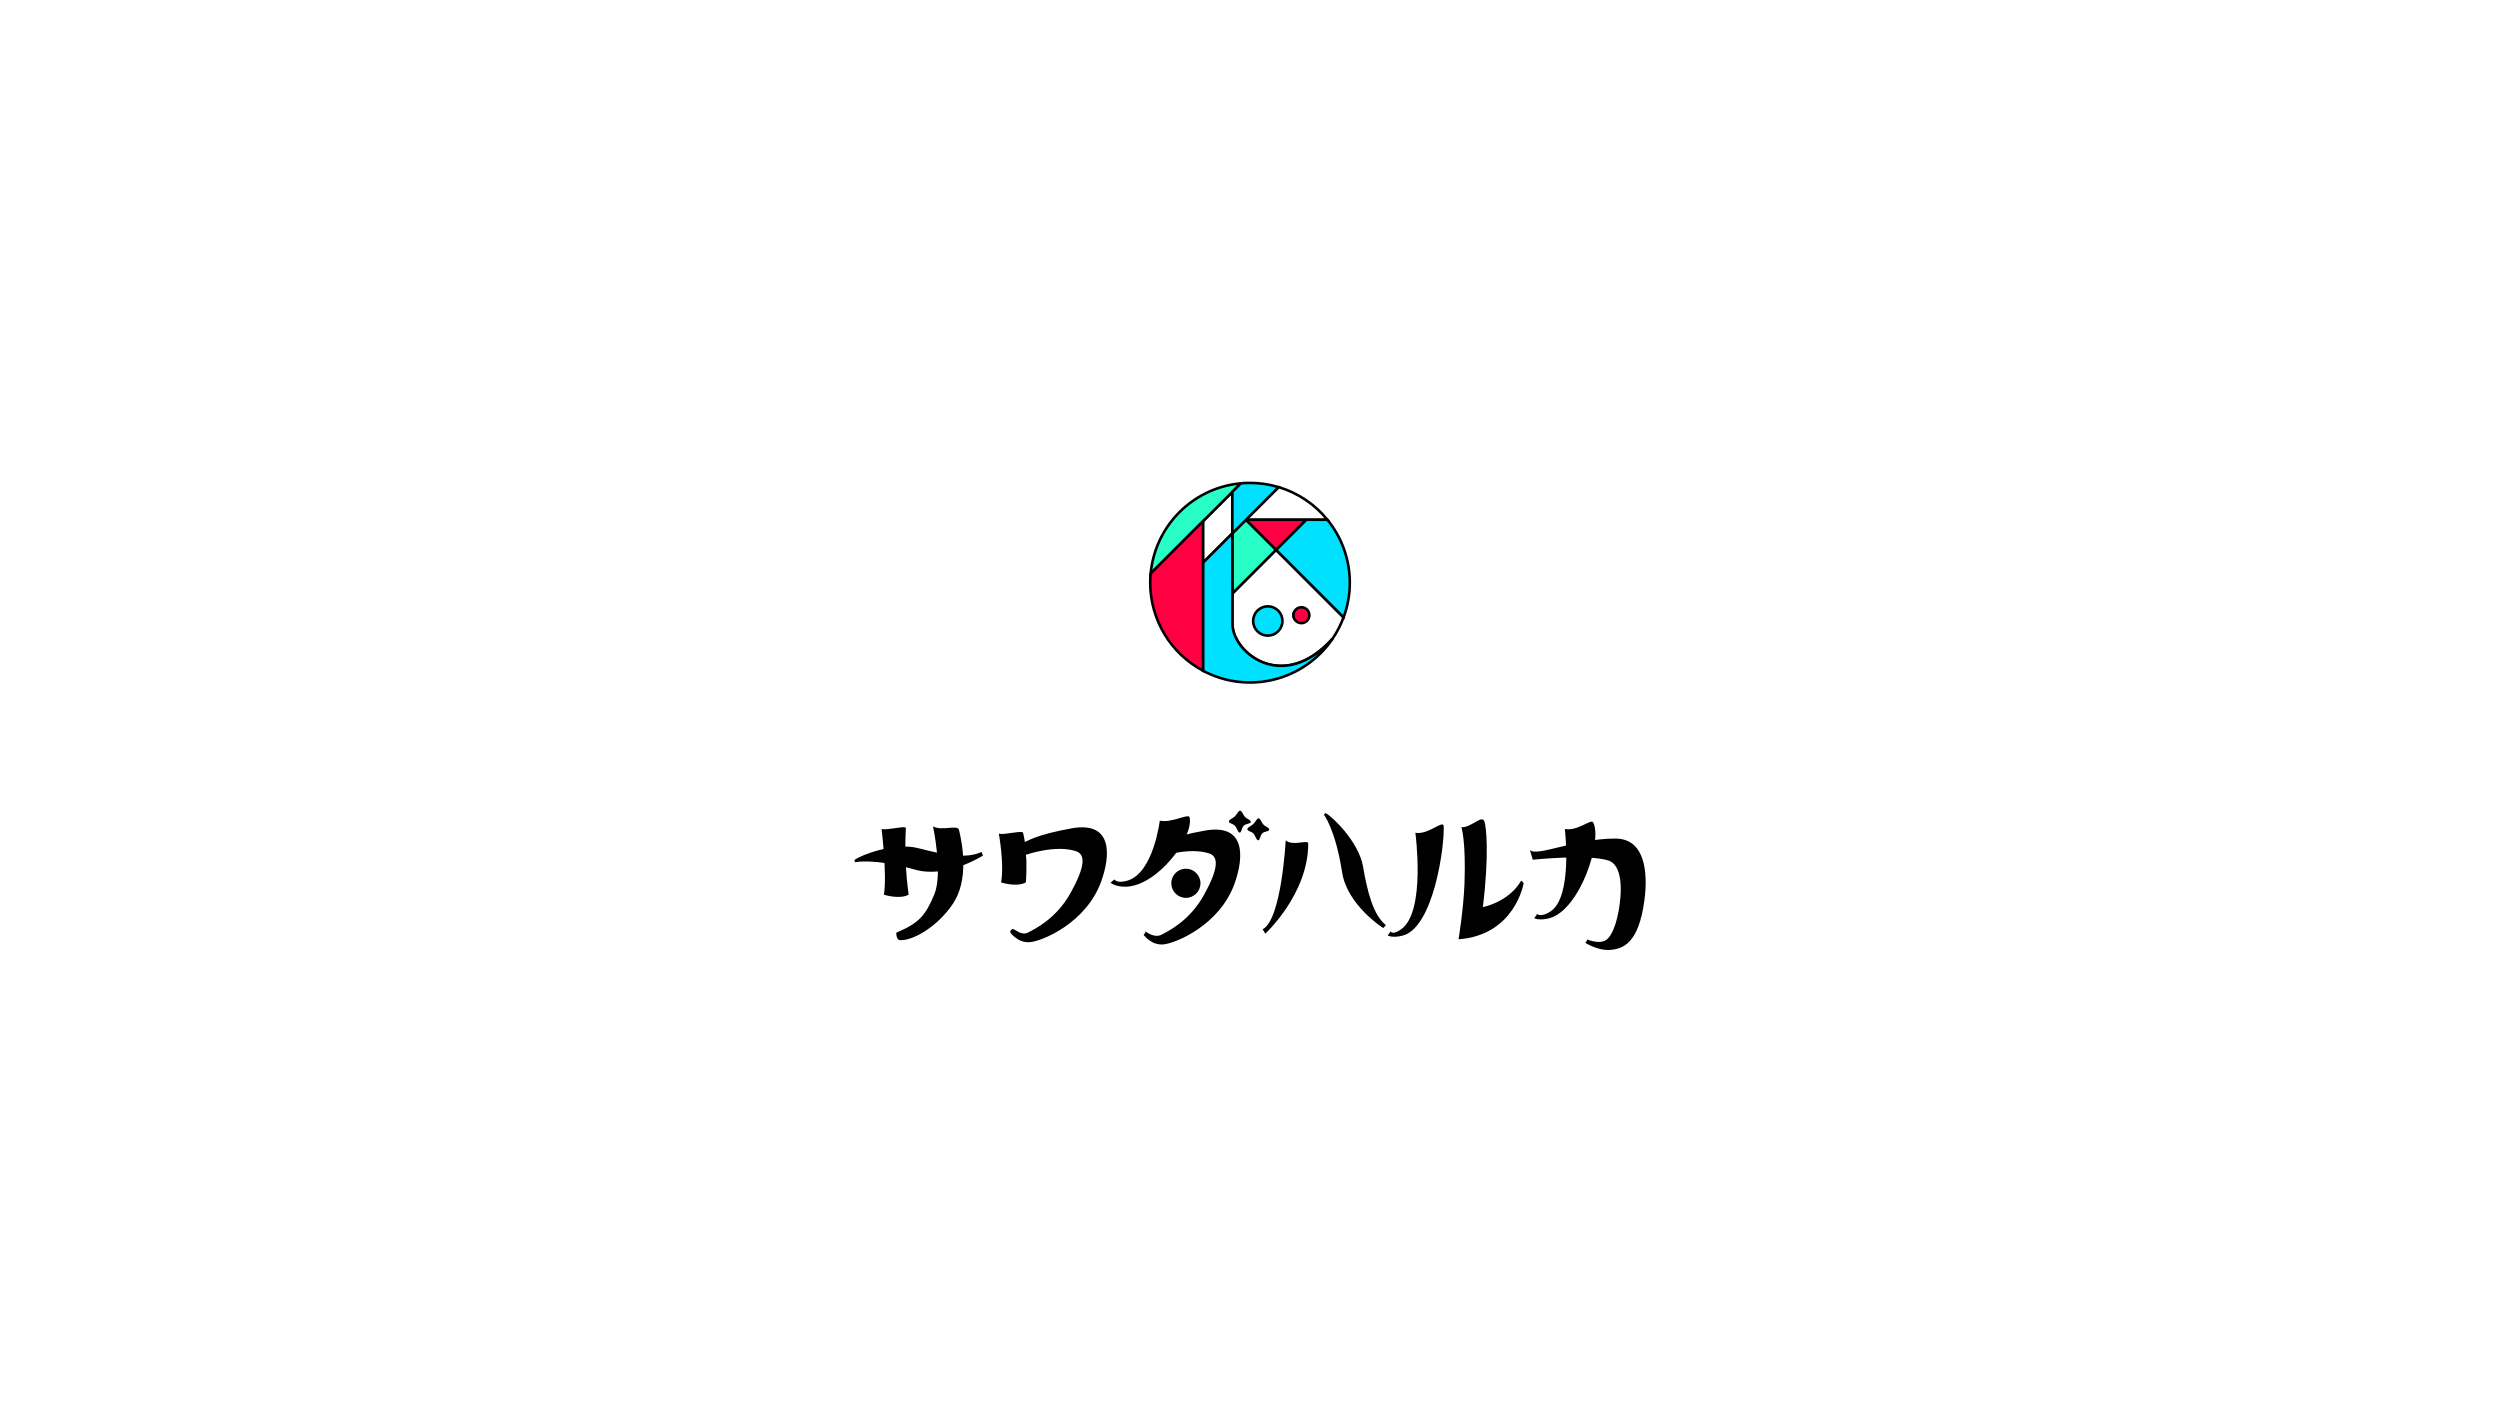
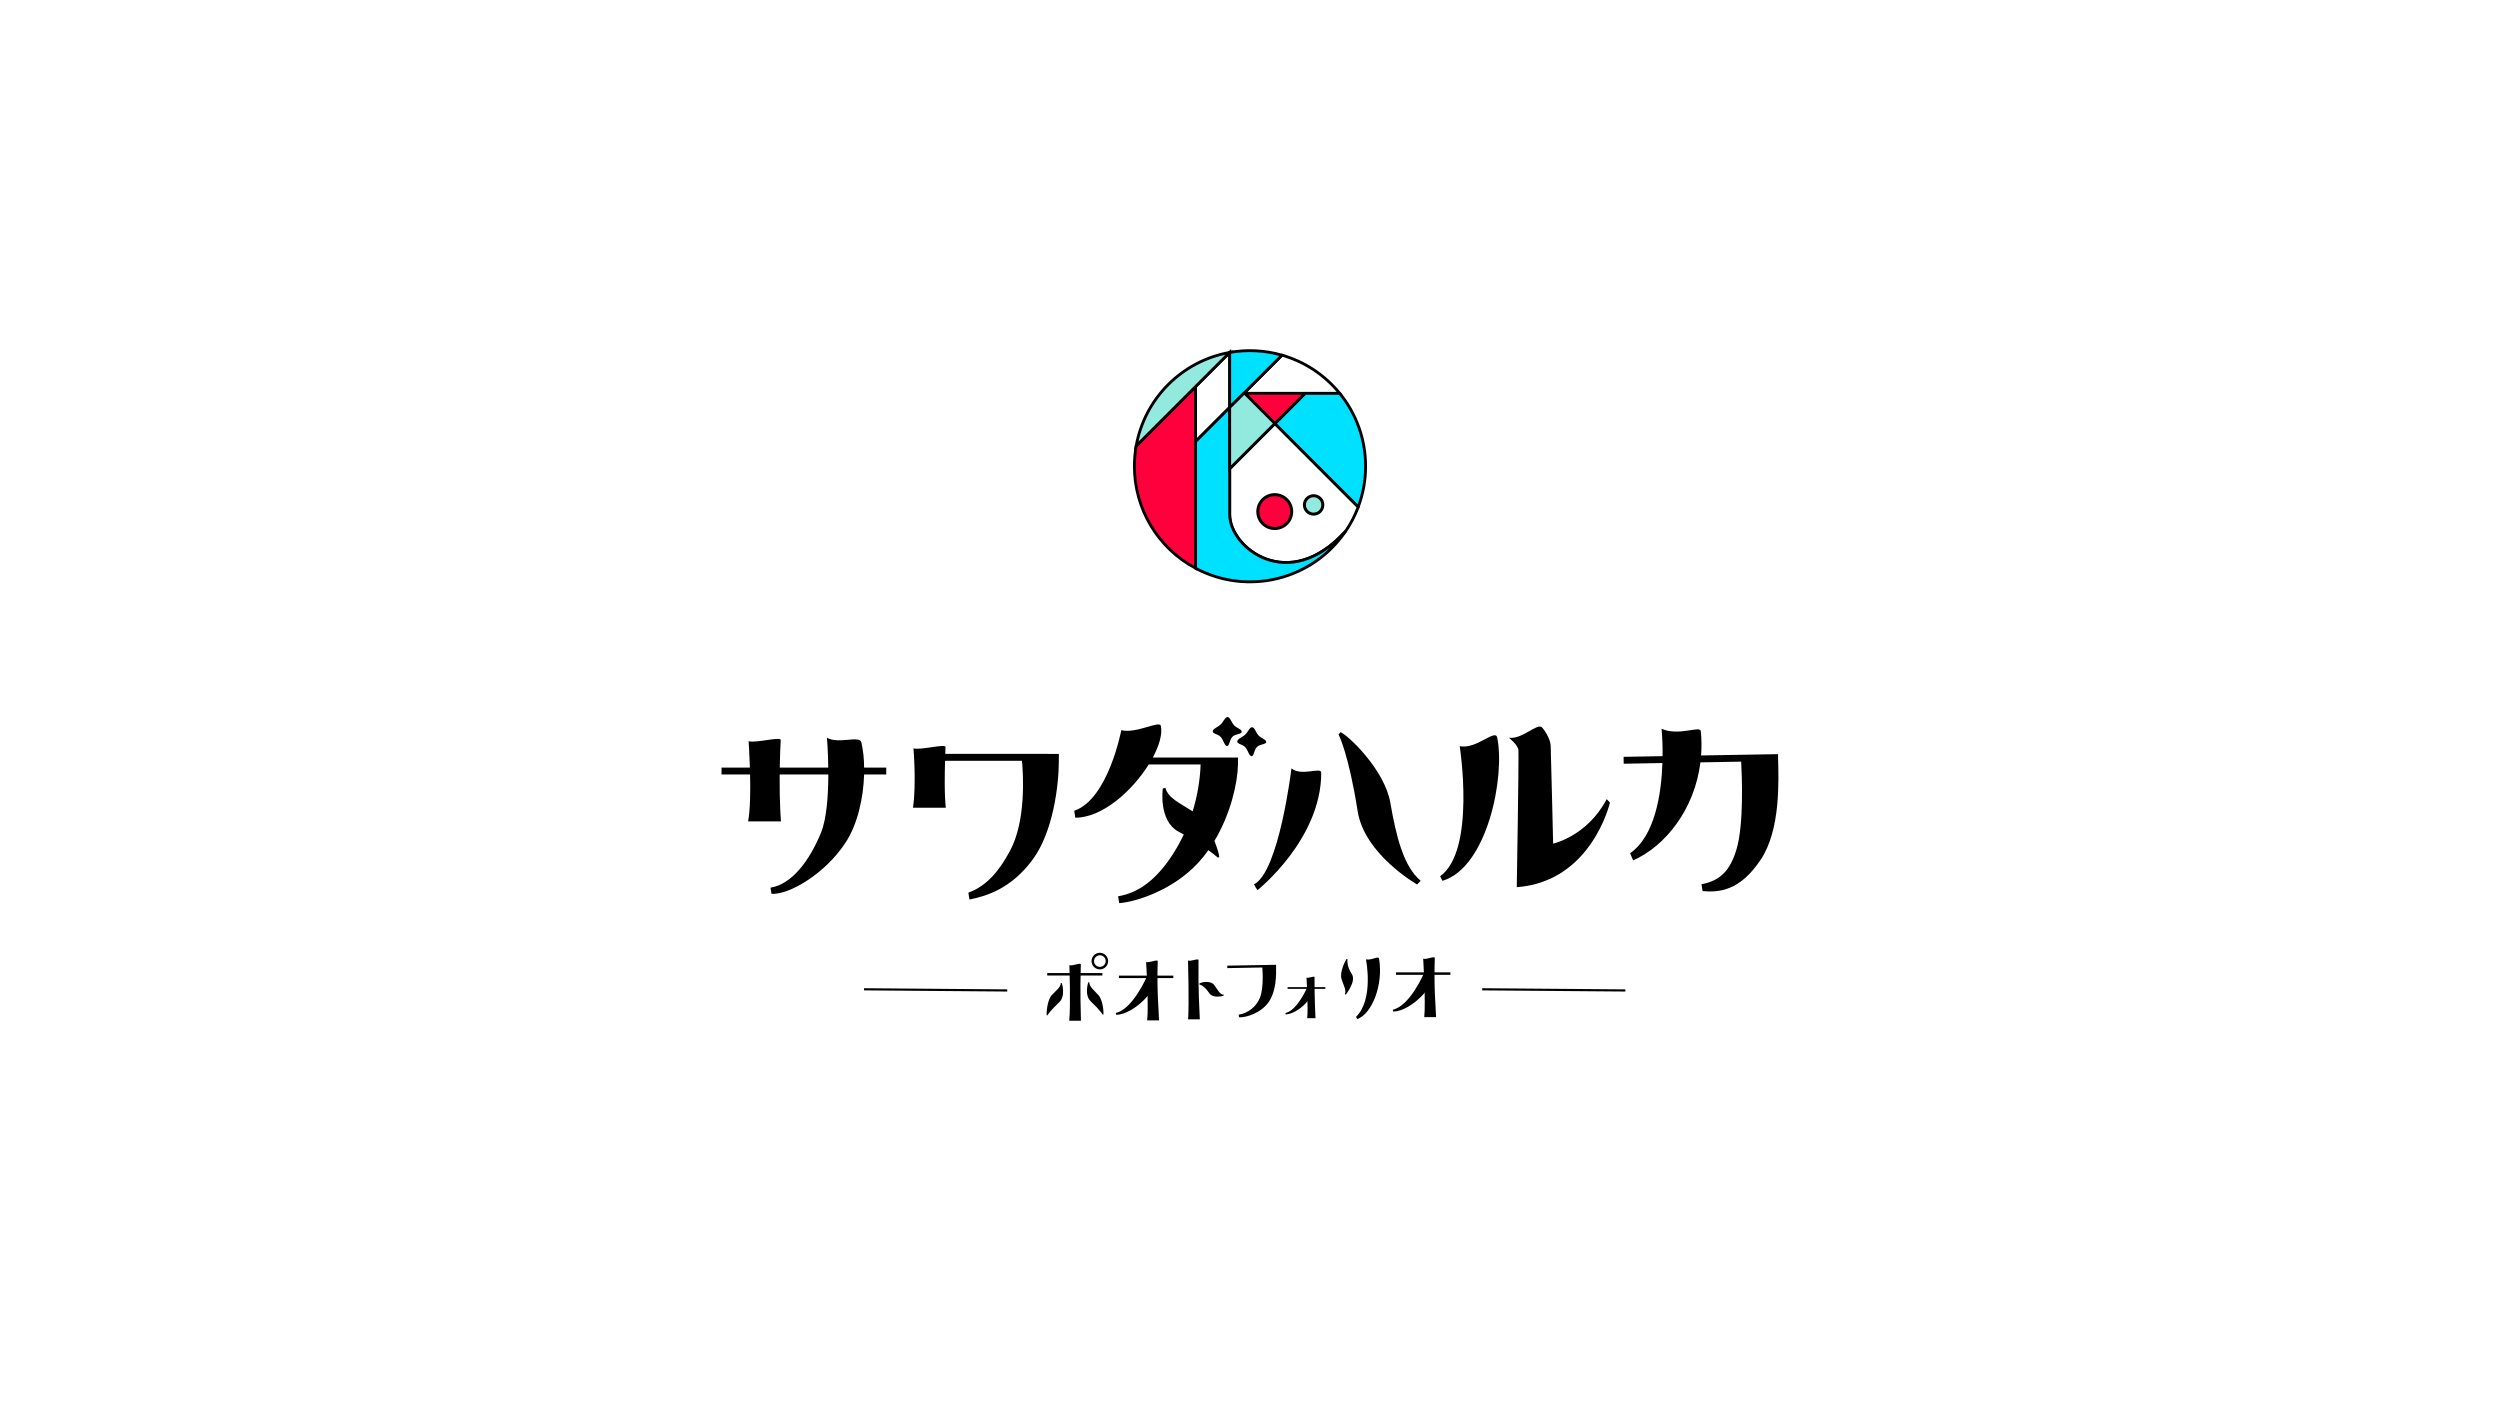
- <svg xmlns="http://www.w3.org/2000/svg" id="レイヤー_2" data-name="レイヤー 2" viewBox="0 0 1920 1080">
+ <svg xmlns="http://www.w3.org/2000/svg" viewBox="0 0 1920 1080">
  <defs>
-     <style>.cls-1{fill:none;}.cls-1,.cls-2,.cls-3,.cls-4,.cls-5{stroke:#000;stroke-width:2px;}.cls-1,.cls-2,.cls-3,.cls-4{stroke-miterlimit:10;}.cls-2{fill:#27ffc6;}.cls-3{fill:#00e1ff;}.cls-4,.cls-5{fill:#ff0043;}.cls-5{stroke-linejoin:bevel;}</style>
+     <style>.cls-1,.cls-10,.cls-11,.cls-2,.cls-9{fill:none;}.cls-1,.cls-10,.cls-11,.cls-2,.cls-3,.cls-4,.cls-5,.cls-6,.cls-7,.cls-8,.cls-9{stroke:#000;}.cls-1,.cls-10,.cls-11,.cls-2,.cls-3,.cls-5,.cls-6,.cls-7,.cls-8,.cls-9{stroke-miterlimit:10;}.cls-1,.cls-7,.cls-8{stroke-width:2.32px;}.cls-2,.cls-3,.cls-5,.cls-6{stroke-width:2.19px;}.cls-3{fill:#00e1ff;}.cls-4,.cls-5,.cls-7{fill:#ff003d;}.cls-4{stroke-linejoin:bevel;stroke-width:2.19px;}.cls-6,.cls-8{fill:#92eadf;}.cls-9{stroke-width:1.89px;}.cls-10{stroke-width:1.32px;}.cls-11{stroke-width:1.66px;}</style>
  </defs>
-   <path d="M656.75,662.21s14-3.36,46.17,5.72c24.55,6.93,52-10.87,52-10.87l-1.1-2.77c-11.7,5.55-29,2.25-48.6-2.9-18.4-4.84-45.11,5.67-49.11,9.21Z" />
-   <path d="M767.09,640.24s4.33,23.28,1.73,37.46c0,0,11.92,3.9,19.06,0,0,0,1-14.51,0-21.22,0,0,22.45-7.93,38.33-2.82,7.6,2.45,7.26,11.7-3.79,31.73s-27.17,27.82-32.81,30.75-10.13-3.22-12.12-2.52a2.2,2.2,0,0,0-1.59,2.52s5.67,8.32,15.22,7.43,43-14.77,54.53-46.41c7.39-20.34,9-46.64-22.59-41-29.13,5.16-35,10.67-36,10.39a60,60,0,0,0-1.34-7C785.08,637.5,771,641.47,767.09,640.24Z" />
-   <path d="M890.22,658.21s22.44-7.93,38.33-2.82c7.6,2.45,7.25,11.7-3.79,31.73S897.58,714.94,892,717.87s-12.13-2.52-12.13-2.52a4.55,4.55,0,0,1-1.59,2.52s5.67,8.32,15.23,7.43,43-14.77,54.52-46.41c7.4-20.34,9-46.64-22.59-41-29.13,5.16-34.95,10.68-36,10.39Z" />
-   <path d="M952,639.43c-1.42-.18-2-3.68-3.65-5.33s-4.73-1.75-4.55-3.28,2.89-2.23,4.62-3.91,2.51-4.31,4-4.29,2.14,3.13,3.79,4.81,4.45,2.27,4.41,3.81-3.74,1.19-5.38,2.86C953.37,636,953.52,639.64,952,639.43Z" />
-   <path d="M966.18,645.35c-1.42-.18-2-3.68-3.66-5.33s-4.73-1.75-4.54-3.28,2.88-2.23,4.62-3.91,2.5-4.32,4-4.29,2.15,3.12,3.8,4.81,4.44,2.26,4.4,3.8-3.74,1.2-5.38,2.87C967.59,641.88,967.73,645.56,966.18,645.35Z" />
-   <path d="M987.43,645.4s-3.18,61-17.71,68.27a36,36,0,0,0,2,3.38s33-30.27,33-69.18C1004.73,644.4,993,650.21,987.43,645.4Z" />
-   <path d="M1087,639.56s8.11,60-10.58,73.87c-7,5.19-8.43,1.85-8.43,1.85l-2.24,3.23s4,2.07,11.63,0c23.61-6.38,32.1-68.47,31.37-84C1108.54,629.19,1096.85,641.44,1087,639.56Z" />
-   <path d="M890.73,630.22S885.89,670.33,866,676.3c-8.33,2.5-10.11-.92-10.11-.92l-3,2.51S856.12,681,864,681c24.45.15,53.06-38.11,49.61-53.29C912.9,624.43,899.36,632.42,890.73,630.22Z" />
-   <path d="M677.07,636.65s4.33,36.28,1.74,50.46c0,0,11.91,3.9,19.05,0a267,267,0,0,1-2.17-51.18C695.8,633.82,681,637.89,677.07,636.65Z" />
-   <path d="M716.55,634.65s7.77,36,1,52.25c-6.86,16.53-12.08,22.15-28.91,29.24-.82.34.14,5.71,2.17,5.88,9.81.84,29.28-10.13,41.29-28.32,11.46-17.36,7.69-43,4.38-56.41C735.46,633.1,723.29,638.49,716.55,634.65Z" />
-   <path d="M1122.37,635.29c7.67.54,15.83-10.12,17.72-4.26,1.26,3.9,3.79,24.22-1.25,65.61,0,0,19.92-3.71,29.46-20.37l1.88,2s-6.53,39.85-50,43.12c0,0,3.79-23.12,4.55-42.8C1125.93,646.13,1122.37,635.29,1122.37,635.29Z" />
-   <path d="M1177.18,660.28s42.25-4.5,58.14.61c7.6,2.44,11.08,14,8.66,33-2.13,16.67-6.72,25.68-10.58,28.12-5.38,3.38-14.38-.48-14.38-.48a4.62,4.62,0,0,1-1.59,2.52s9.94,6.36,19.49,5.46,21.6-4.87,26-38.24c2.83-21.34.49-47.26-22.37-47.25-30.91,0-59.86,14.1-65.59,8.86Z" />
-   <path d="M1201.79,636.66s6.38,52.41-11.23,63.49c-7.36,4.63-10,1.81-10,1.81l-2.24,3.23s4,2.06,11.63,0c23.61-6.38,41-59.9,33.58-73.6C1222,628.63,1211.6,638.54,1201.79,636.66Z" />
-   <path d="M1016.76,625.67s8.88,11.3,14,44.36c3.93,25.2,31.53,42.71,31.53,42.71l2.06-2.15c-9.91-8.33-14.14-25.46-17.61-45.39-3.27-18.75-23.95-38.65-28.83-40.8Z" />
-   <circle cx="910.76" cy="678.36" r="11.2" />
-   <line class="cls-1" x1="953.13" y1="371.05" x2="952.98" y2="371.2" />
-   <line class="cls-1" x1="923.9" y1="515.83" x2="923.9" y2="515.13" />
-   <line class="cls-1" x1="982.37" y1="373.72" x2="982" y2="374.09" />
-   <path class="cls-1" d="M1023.48,490.47l0,0h0v0" />
-   <line class="cls-1" x1="946.51" y1="455.77" x2="946.5" y2="455.78" />
-   <path class="cls-1" d="M980,422.26l-33.5,33.5,0,23.86c.52,22,39.08,53,76.9,10.91,0,0,0,0,0,0h0a0,0,0,0,1,0,0,76.06,76.06,0,0,0,8.42-16.34Zm-4.49,61.56a7.89,7.89,0,1,1,7.91-7.89A7.89,7.89,0,0,1,975.53,483.82Zm22.27-6.91a4.44,4.44,0,1,1,4.44-4.43A4.42,4.42,0,0,1,997.8,476.91ZM982,374.09l-25.08,25.08h62.53A76.65,76.65,0,0,0,982,374.09Zm-35.6,3.7-22.5,22.5v31.9l22.54-22.54Z" />
-   <path class="cls-2" d="M953,371.2l-6.57,6.59-22.5,22.5-40.22,40.22a76.67,76.67,0,0,1,62.84-68.45C948.66,371.68,950.8,371.38,953,371.2Z" />
-   <polygon class="cls-2" points="980.02 422.26 946.51 455.76 946.45 409.64 956.92 399.17 980.02 422.26" />
-   <path class="cls-3" d="M982,374.09l-35.56,35.56,0-31.86L953,371.2c2.31-.21,4.66-.32,7-.32A76.51,76.51,0,0,1,982,374.09Z" />
-   <path class="cls-3" d="M1036.64,447.51a76.51,76.51,0,0,1-4.75,26.62L980,422.26l23.1-23.09h16.34A76.27,76.27,0,0,1,1036.64,447.51Z" />
-   <path class="cls-3" d="M1023.44,490.53a76.68,76.68,0,0,1-99.53,24.6V432.19l22.54-22.54.07,46.11,0,23.86C947.06,501.66,985.62,532.57,1023.44,490.53Z" />
-   <path class="cls-4" d="M923.91,400.29V515.13a76.62,76.62,0,0,1-40.55-67.62c0-2.36.11-4.7.33-7Z" />
-   <polygon class="cls-5" points="1003.13 399.17 980.02 422.26 956.92 399.17 1003.13 399.17" />
-   <path class="cls-3" d="M984.92,476.9a11.25,11.25,0,1,1-11.25-11.24A11.25,11.25,0,0,1,984.92,476.9Z" />
-   <path class="cls-4" d="M1005.57,472.48a6.1,6.1,0,1,1-6.1-6.11A6.08,6.08,0,0,1,1005.57,472.48Z" />
+   <g id="SawadaHaruka">
+     <line class="cls-1" x1="872.59" y1="342.47" x2="872.58" y2="342.49" />
+     <polyline class="cls-1" points="944.39 270.67 944.4 270.67 944.4 270.66" />
+     <line class="cls-1" x1="918.17" y1="296.89" x2="918.17" y2="296.8" />
+     <line class="cls-1" x1="984.58" y1="272.75" x2="984.56" y2="272.76" />
+     <path class="cls-1" d="M1033.53,407.84l0,0" />
+     <line class="cls-1" x1="944.4" y1="270.67" x2="944.4" y2="270.66" />
+     <line class="cls-1" x1="1002.54" y1="301.84" x2="1002.3" y2="302.08" />
+     <line class="cls-1" x1="955.92" y1="302.08" x2="955.67" y2="301.84" />
+     <line class="cls-1" x1="1043.42" y1="389.59" x2="1043.13" y2="389.3" />
+     <path class="cls-2" d="M984.56,272.76l-29.32,29.32h73.63A88.66,88.66,0,0,0,984.56,272.76Zm-66.39,24.13v42.26l26.23-26.23V270.67h0Zm60.94,28.38L944.4,360v35.28c0,25.35,45.3,61.37,89.11,12.62l0,0a88,88,0,0,0,9.6-18.54Z" />
+     <path class="cls-3" d="M984.56,272.76,944.4,312.92V270.67a89.53,89.53,0,0,1,40.16,2.09Z" />
+     <path class="cls-3" d="M1048.78,358.08a88.54,88.54,0,0,1-5.65,31.22l-64-64,23.19-23.19h26.59A88.4,88.4,0,0,1,1048.78,358.08Z" />
+     <path class="cls-3" d="M1033.51,407.88A88.83,88.83,0,0,1,918.17,436.4V339.15l26.23-26.23v82.34C944.4,420.61,989.7,456.63,1033.51,407.88Z" />
+     <polygon class="cls-4" points="1002.3 302.08 979.11 325.27 955.92 302.08 1002.3 302.08" />
+     <path class="cls-5" d="M918.17,296.89V436.4a88.74,88.74,0,0,1-46.95-78.32,90.18,90.18,0,0,1,1.37-15.61Z" />
+     <path class="cls-6" d="M944.39,270.67l-26.22,26.22-45.58,45.58A88.89,88.89,0,0,1,944.39,270.67Z" />
+     <polygon class="cls-6" points="979.11 325.27 944.4 359.98 944.4 312.92 955.24 302.08 955.92 302.08 979.11 325.27" />
+     <path class="cls-7" d="M992,392.9a13,13,0,1,1-13-13A13,13,0,0,1,992,392.9Z" />
+     <path class="cls-8" d="M1015.93,387.78a7.07,7.07,0,1,1-7.08-7.07A7.06,7.06,0,0,1,1015.93,387.78Z" />
+     <line class="cls-9" x1="804.28" y1="748.25" x2="846.63" y2="748.25" />
+     <path d="M804.36,779.82s2.16-3.65,9.13-10.11c5.17-4.8,2-14.65,2-14.65l-.82-.08c-.11,3.58-3.3,5.26-7,9.42-3.51,3.91-4.12,14-3.75,15.38Z" />
+     <path d="M846.88,779.23s-2.16-3.65-9.13-10.12c-5.17-4.79-2-14.65-2-14.65l.82-.08c.11,3.58,3.25,5.68,7,9.84,3.52,3.9,4.18,13.54,3.81,15Z" />
+     <path d="M912.41,737.67s.91,33.48.05,45.18h9c-.29-8.07-1.31-22.35-1-45.48C920.48,735.68,914.25,738.65,912.41,737.67Z" />
+     <path d="M821.29,741.23s1.1,31.22-.13,42.68h9c-.1-9-.78-19.93-.08-43.26C830.15,739,823.13,742.23,821.29,741.23Z" />
+     <path d="M844.69,733.63a4.48,4.48,0,1,1-4.47,4.47,4.48,4.48,0,0,1,4.47-4.47m0-1.89a6.37,6.37,0,1,0,6.36,6.36,6.37,6.37,0,0,0-6.36-6.36Z" />
+     <path d="M1034.88,736.68s-.85,5.22,3.35,11.49c3.6,5.4-4.64,15.66-4.64,15.66l-.77-.28c1.4-3.29-1-6.53-2.58-11.88-1.54-5,3-14,3.89-15.16Z" />
+     <path d="M1049.05,736.81s6.29,30.66-7.66,44.16l1,1.69c11-3.85,20.18-25.82,16.74-46.41C1058.68,733.77,1053.7,737.7,1049.05,736.81Z" />
+     <path d="M921.2,756.16s3.22.26,7.44,6.49c3.09,4.57,11,2.1,11,2.1l.22-.83c-2.94.2-4.42-3.64-7.53-7.63-2.52-3.23-9.31-2.19-11.15-1Z" />
+     <line class="cls-9" x1="942.58" y1="742.57" x2="980.02" y2="741.91" />
+     <path d="M969.38,741.91s1.57,16.33-1.76,24.36a21.24,21.24,0,0,1-16.34,13l.32,2c4.83.42,17.08-3.11,23-12.07,5.65-8.56,5.58-20.5,5.42-27.23C980,741.91,971.39,742.07,969.38,741.91Z" />
+     <path d="M1093,736.27s2.06,33.34.82,44.89h9.1c-.31-8.64-1.75-22-1-45.47C1101.94,734,1094.86,737.28,1093,736.27Z" />
+     <path d="M1093.24,748.22s-10.66,24.5-23.58,27.21l.45,1.51c14.16-.67,32.08-20.22,30.27-28.2C1100,747,1097.78,749.37,1093.24,748.22Z" />
+     <line class="cls-9" x1="1072.11" y1="747.72" x2="1113.9" y2="747.72" />
+     <path d="M880.21,738.77s2.07,33.34.83,44.89h9.09c-.21-9-1.74-22-1-45.47C889.14,736.47,882.06,739.78,880.21,738.77Z" />
+     <path d="M880.45,750.72s-10.66,24.5-23.59,27.21l.46,1.51c14.15-.67,32.08-20.22,30.26-28.2C887.19,749.52,885,751.87,880.45,750.72Z" />
+     <line class="cls-9" x1="859.32" y1="750.22" x2="901.11" y2="750.22" />
+     <path d="M1003.38,750.83s1.43,23.15.57,31.17h6.32c-.23-5.9-.73-15.13-.72-31.57C1009.55,749.23,1004.66,751.54,1003.38,750.83Z" />
+     <path d="M1003.54,759.13s-7.4,17-16.37,18.89l.31,1.05c9.83-.46,22.28-14,21-19.58C1008.23,758.3,1006.69,759.93,1003.54,759.13Z" />
+     <line class="cls-10" x1="988.87" y1="758.78" x2="1017.89" y2="758.78" />
+     <path d="M942.23,572.93c-1.88-.24-2.6-4.87-4.84-7.06-2.41-2.35-6.26-2.32-6-4.34s3.82-2.95,6.12-5.18,3.32-5.71,5.29-5.68,2.84,4.14,5,6.37c2.35,2.4,5.89,3,5.83,5,0,1.86-4.94,1.58-7.12,3.79C944.09,568.34,944.29,573.2,942.23,572.93Z" />
+     <path d="M961.05,580.77c-1.88-.25-2.6-4.88-4.84-7.06-2.41-2.35-6.26-2.32-6-4.35s3.82-3,6.12-5.18,3.32-5.71,5.29-5.67,2.84,4.14,5,6.37c2.35,2.4,5.88,3,5.83,5,0,1.86-5,1.58-7.12,3.8C962.91,576.18,963.1,581,961.05,580.77Z" />
+     <path d="M991.84,590.1s-9.51,79.39-28.75,89.06a43.78,43.78,0,0,0,2.63,4.48s49-38.75,49-90.27C1014.74,588.78,999.25,596.47,991.84,590.1Z" />
+     <path d="M1121.07,573.1s12.53,79.94-15,99.83l1.68,3.56c34.69-10.22,48.37-80.61,42.07-110.1C1148.4,559.52,1134.06,575.59,1121.07,573.1Z" />
+     <path d="M950.78,581.79v5.29c-.31,14.56-5.76,38.18-18.12,58.78,2.39,5.81,3.74,10.83,3.74,12.39l-1.13.4a88.19,88.19,0,0,0-7.23-5.71,98.22,98.22,0,0,1-7.84,9.69c-19.59,21.19-47.79,30-60.65,31l-.86-5.28c16.19-2.64,30.12-13.39,42.77-33.42a125.52,125.52,0,0,0,7.65-14c-1.31-.74-2.68-1.49-4.09-2.27-15.45-8.4-12-33-12-33l1.93-.71c2.34,8.09,10.36,11.33,21,18.15a139.08,139.08,0,0,0,6.13-36H882.24c-12.63,20.23-35.66,41-56.42,40.88l-.79-5.34c26.1-8.8,36.13-61.88,36.13-61.88,11.42,2.9,29.36-7.67,30.34-3.33,1.38,6.07-1.11,15-6.17,24.38Z" />
+     <path d="M1158.81,566.55c10,1.62,21.76-11.52,25.43-7.92,1.18,1.15,6.48,8.28,6.68,14.12.43,12.91,1.89,75.15,1.89,75.15s26.13-5.63,41.15-34.15l2.49,2.62s-13.94,60.71-71.57,65c0,0,1.61-96.41,1.28-105.18C1166,572.3,1158.81,566.55,1158.81,566.55Z" />
+     <path d="M1028,564s7.84,15.15,14.66,58.92c5.21,33.36,45.68,56.36,45.68,56.36l2.73-2.85c-13.13-11-18.73-33.71-23.33-60.1-4.32-24.81-31.7-51.16-38.17-54Z" />
+     <path d="M680.64,589.51v5.3h-17c-.54,17.41-4.69,37.84-14.46,52.62-15.9,24.09-43.69,40.06-56.68,39l-.76-4.69c16.18-2.63,29.63-20.07,38.7-42,4.5-10.85,5.67-29.3,5.72-44.93H598.78c-.19,22.56,1,36,1,36H574.56c1.65-9,1.8-23.34,1.51-36H554.14v-5.3h21.79c-.38-11.42-1-20.27-1-20.27,5.13,1.64,24.79-3.74,24.65-.94-.39,7.66-.61,14.76-.73,21.21H636.1c-.15-13-1-22.91-1-22.91,8.92,5.08,25-2.05,26.41,3.5a86.66,86.66,0,0,1,2.11,19.41Z" />
+     <path d="M813.19,579v5.3c0,18.9-4.39,54.34-19.89,75.55-17.06,23.36-36.69,28.45-48.74,31l-.85-5.27C758.8,680,768,667.65,775.66,653.47c12.53-23.13,10.17-59.2,9.21-69.17H725.8c-.8,27.52.6,36.05.6,36.05H701.17c2.71-18.72.36-45.63.36-45.63,5.13,1.63,24.75-3.75,24.64-1-.08,1.81-.15,3.56-.21,5.23Z" />
+     <path d="M1352.37,660c-15.9,24.07-31.78,25.5-44.77,24.38l-.86-5.28c14.88-2.79,22.12-11,26.89-26.8,5.71-18.93,4.2-56.32,3.6-67.36l-31.31.56c-4.49,36.07-26.76,64.17-51.68,75.3l-2.31-5.53c19.25-13.41,24-45.87,24.81-69.25l-29.74.52-.09-5.29,29.94-.53a207.76,207.76,0,0,0-.76-21.05c13,5.94,29.71-2.62,30.14,1.82a109.58,109.58,0,0,1,.22,18.7l59.11-1,0,2.64C1366,599.83,1367.55,637,1352.37,660Z" />
+     <line class="cls-11" x1="1138.33" y1="759.78" x2="1248.28" y2="760.67" />
+     <line class="cls-11" x1="663.6" y1="759.78" x2="773.56" y2="760.67" />
+   </g>
</svg>
